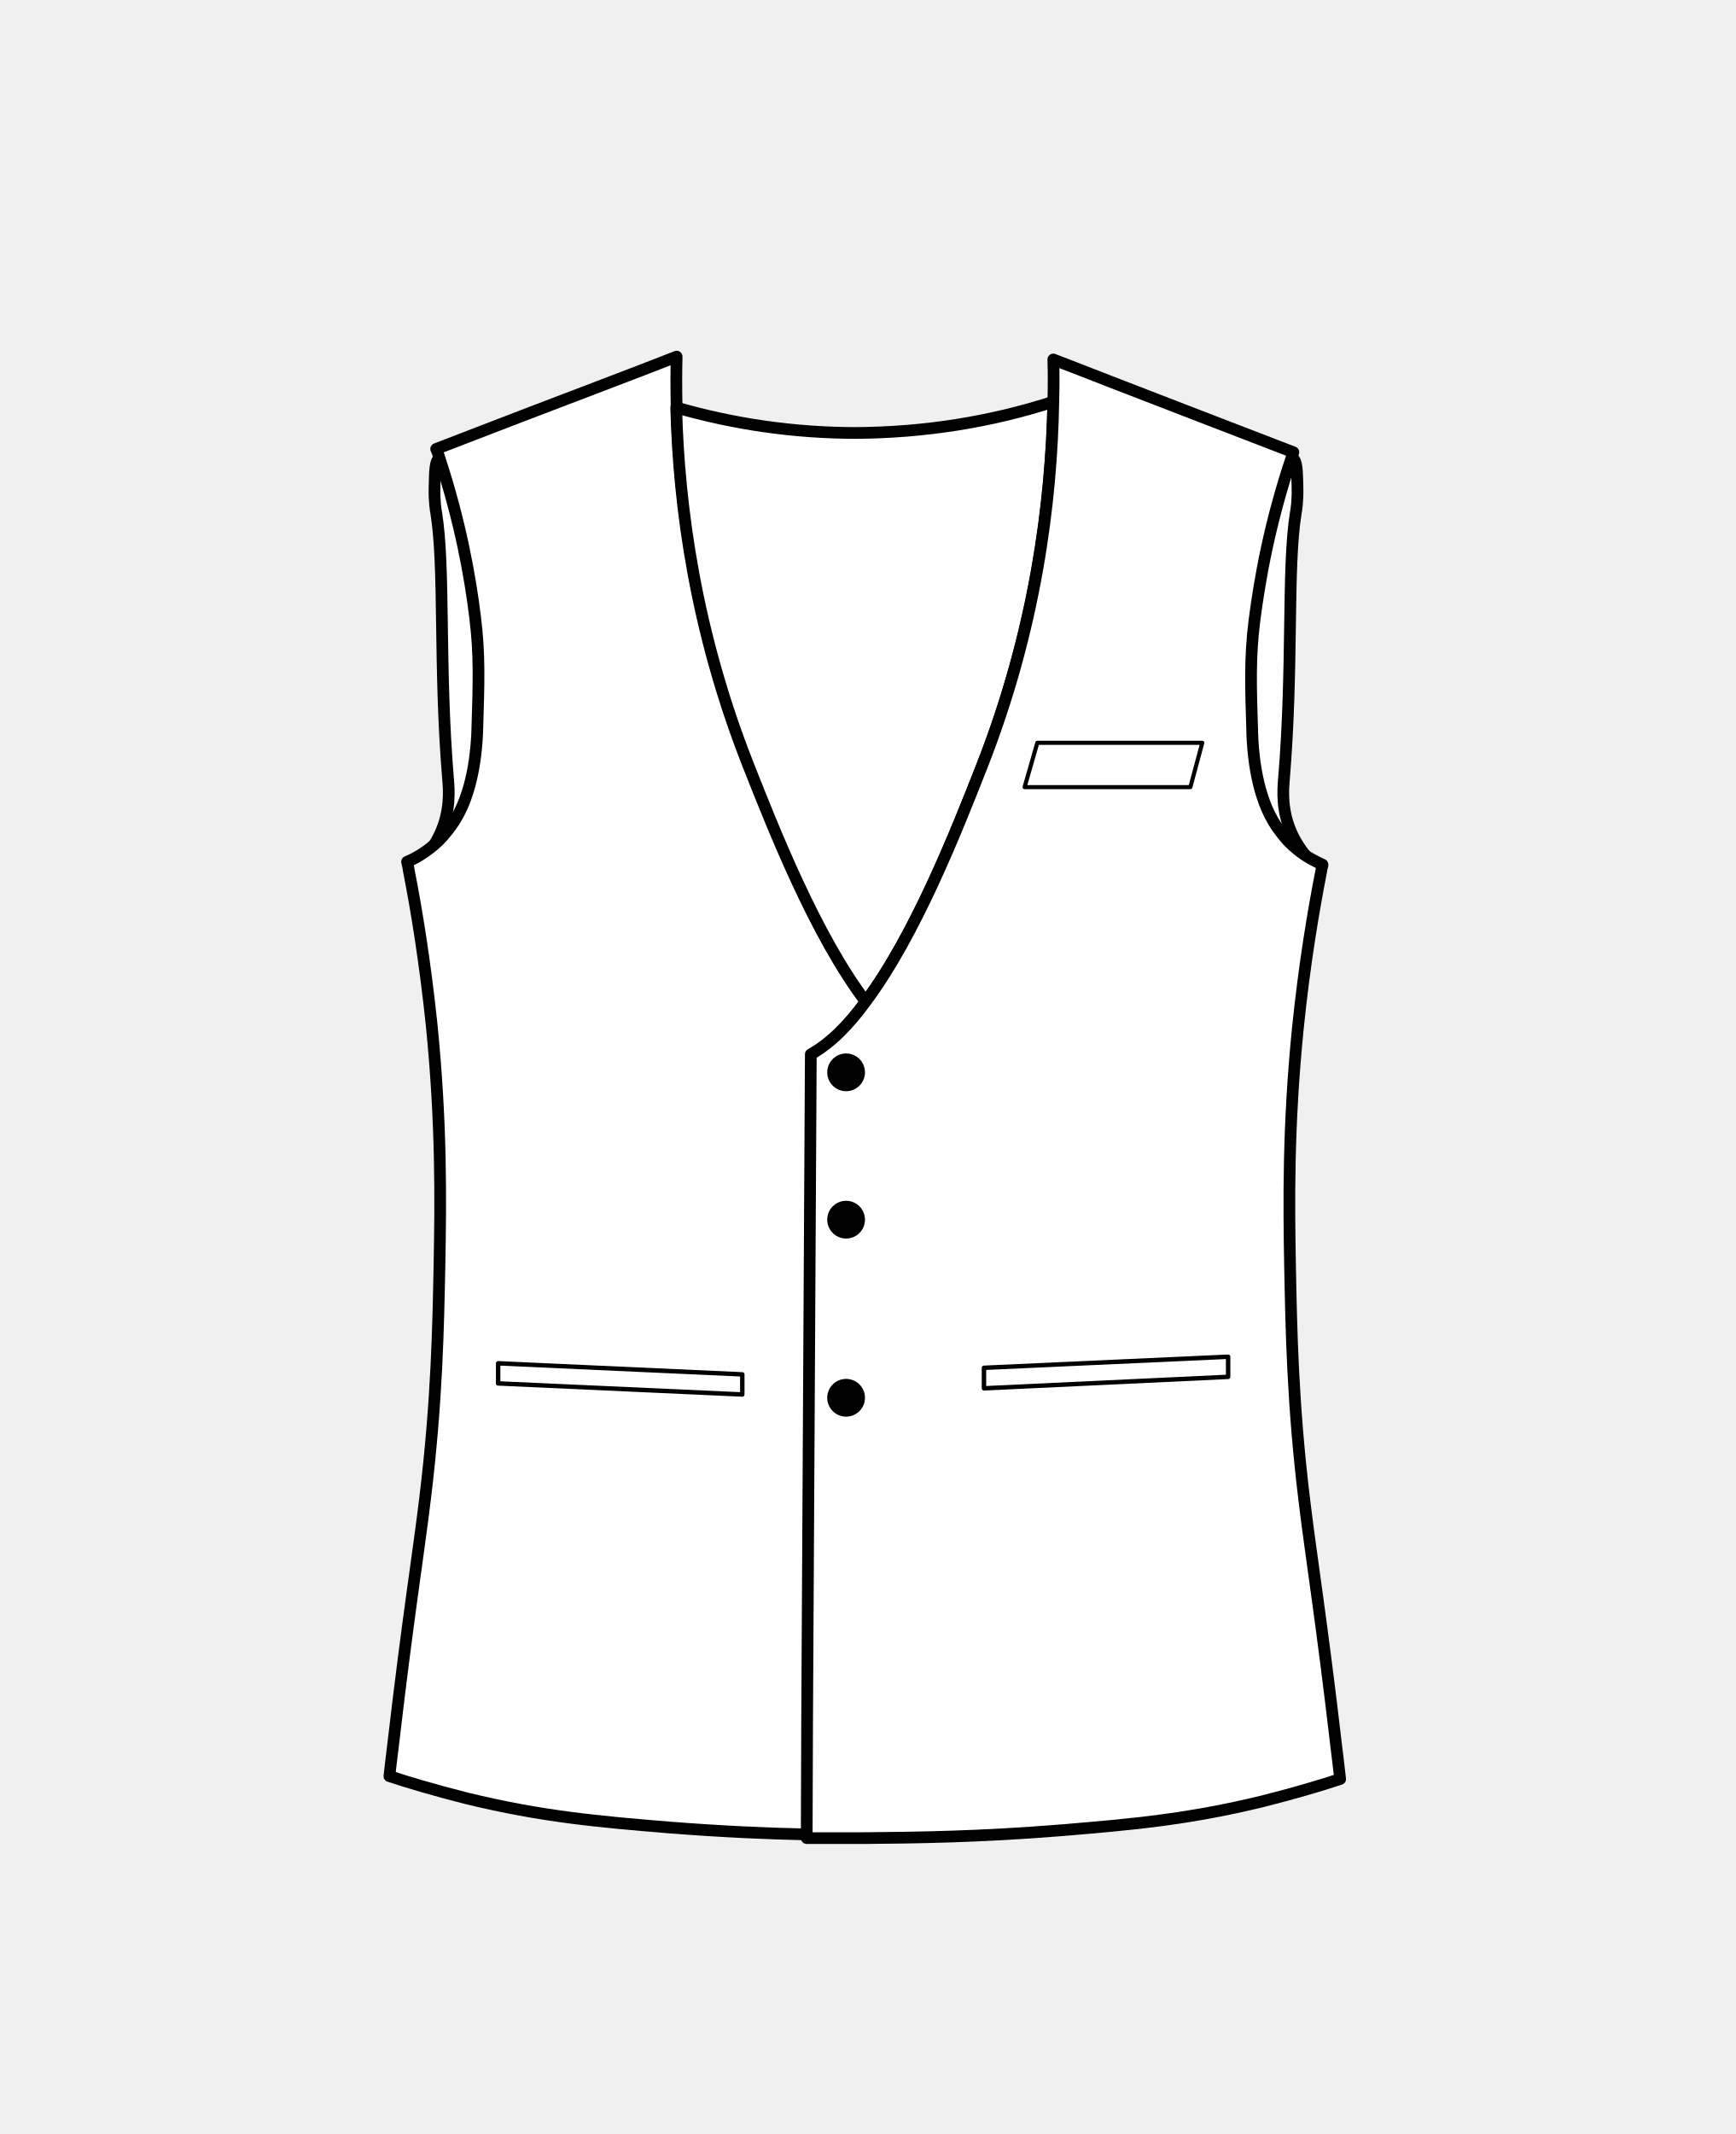
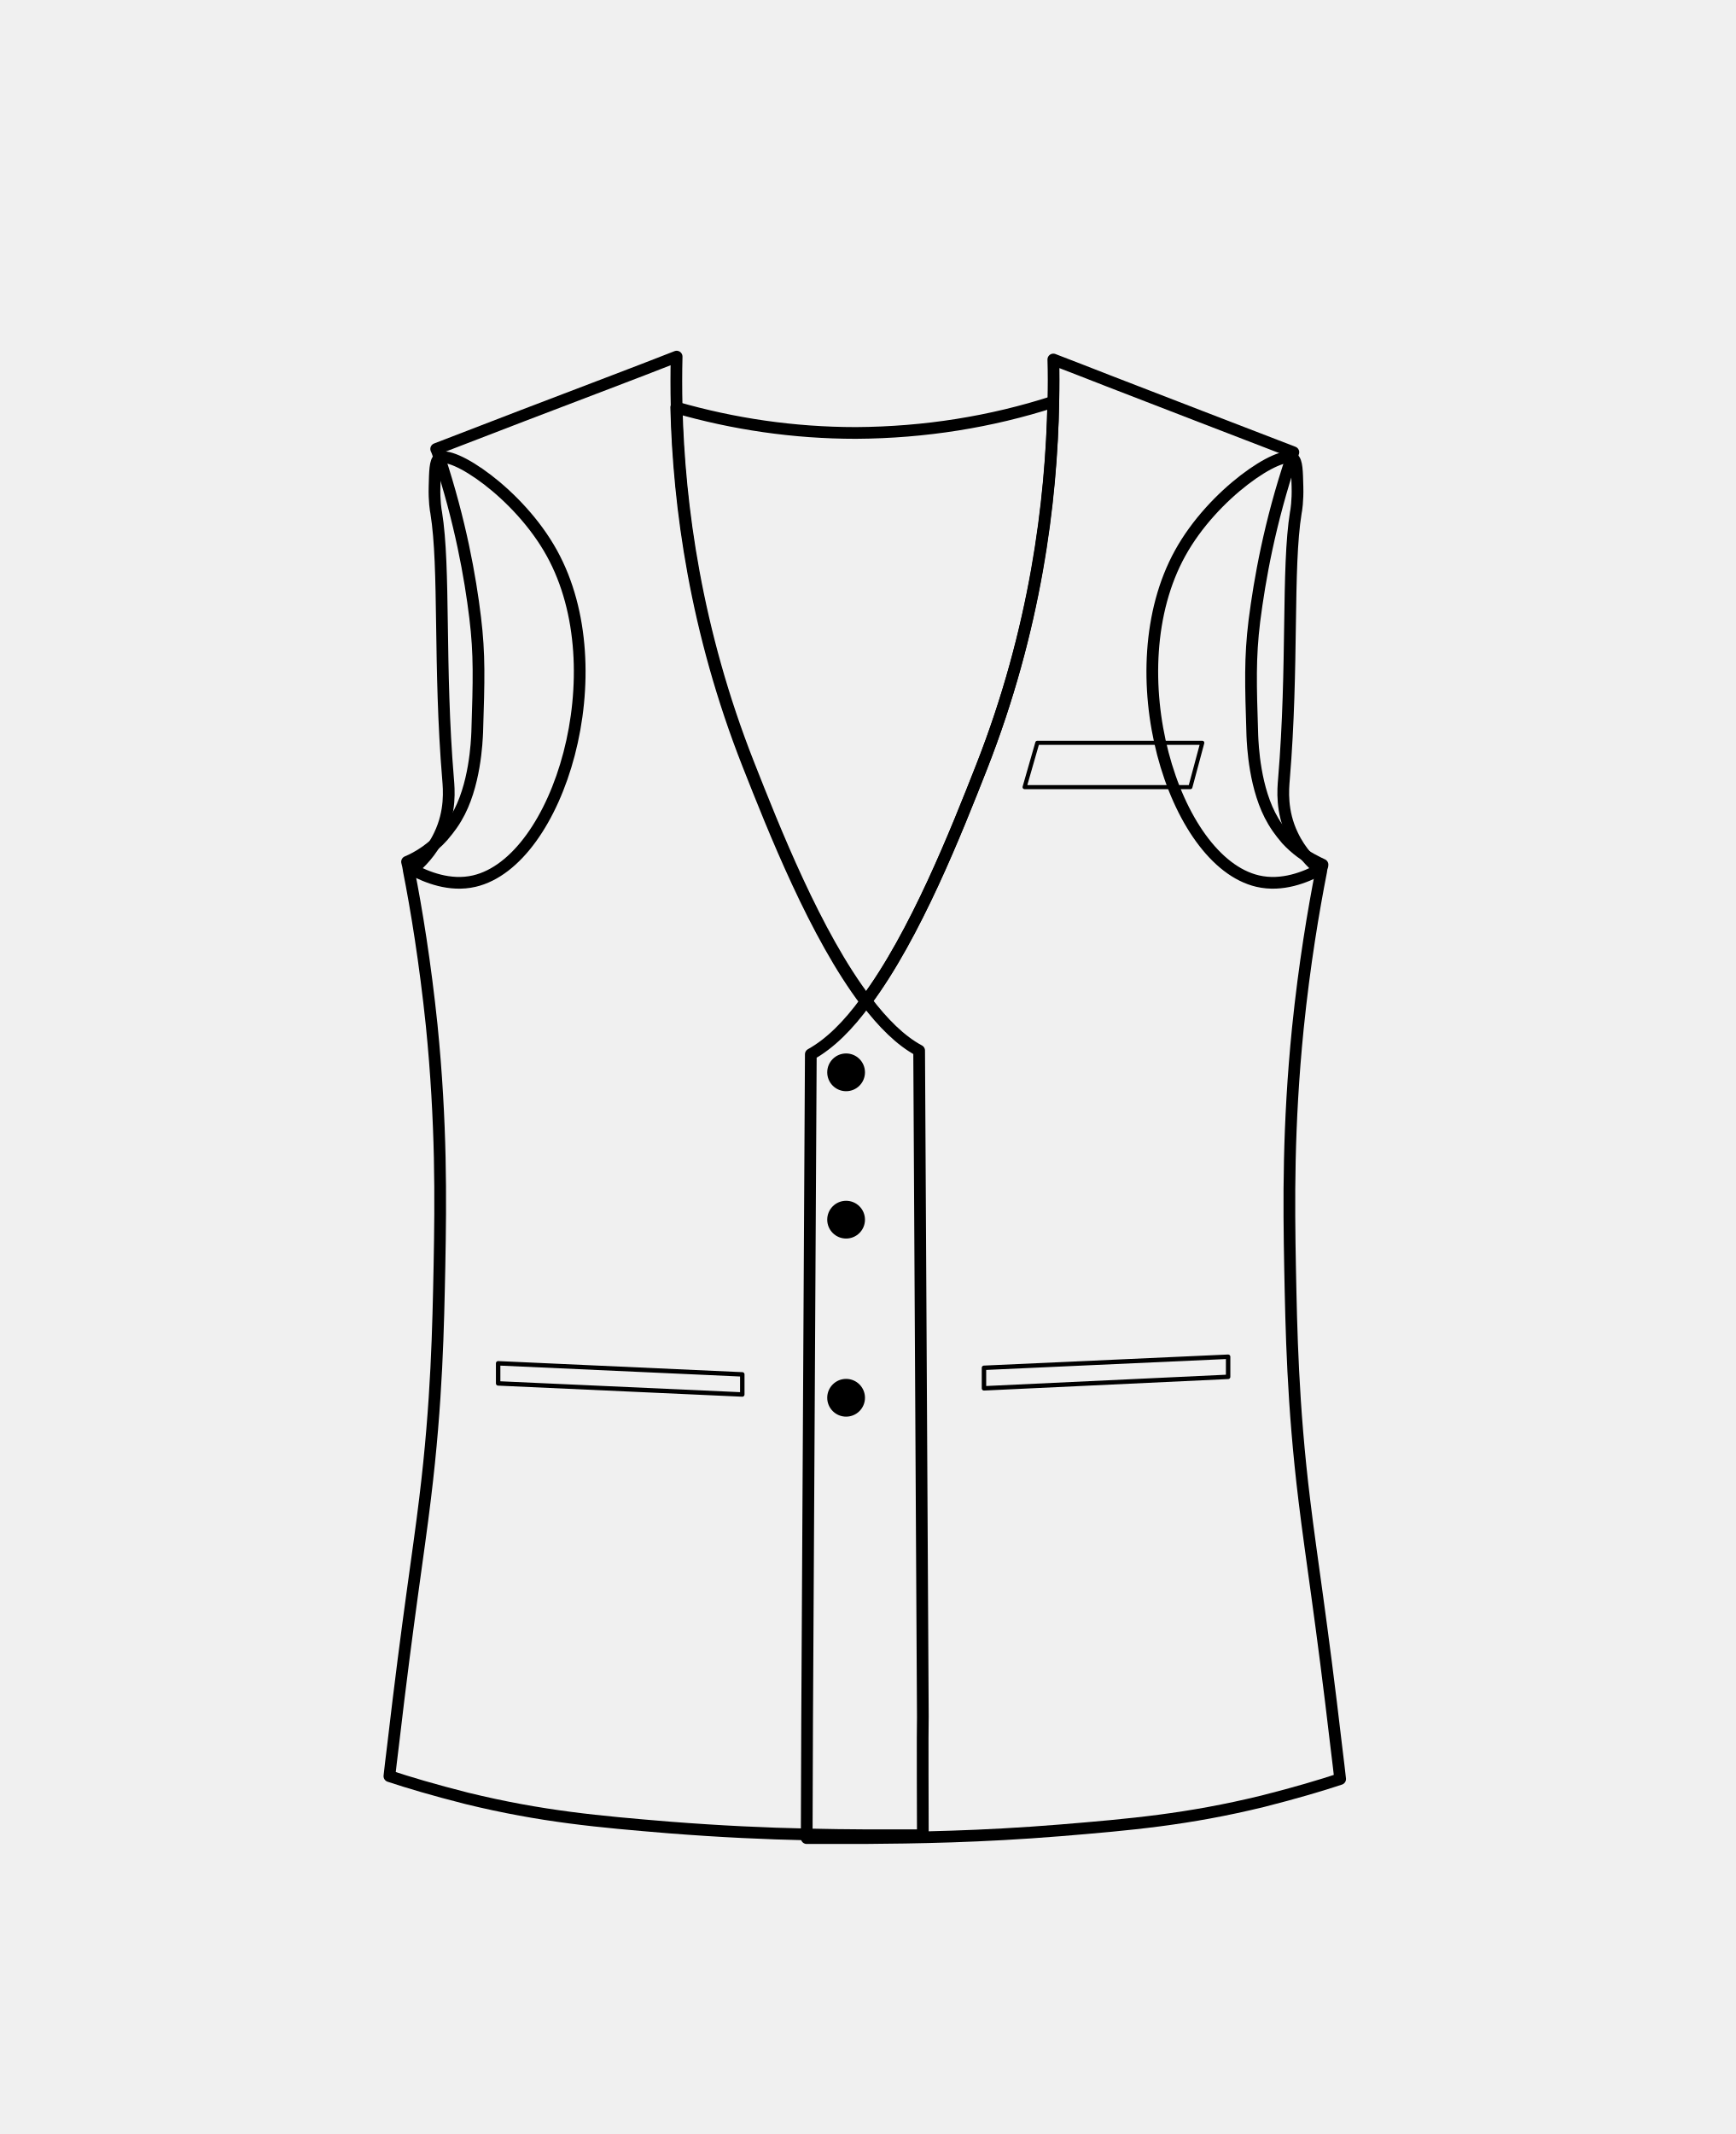
<svg xmlns="http://www.w3.org/2000/svg" version="1.1" id="Layer_1" x="0px" y="0px" viewBox="0 0 423 520" style="enable-background:new 0 0 423 520;" xml:space="preserve">
  <style type="text/css">
- 	.st0{fill:#FFFFFF;stroke:#000000;stroke-width:2.855;stroke-linecap:round;stroke-linejoin:round;stroke-miterlimit:10;}
- 	.st1{fill:#FFFFFF;stroke:#000000;stroke-width:1.083;stroke-linejoin:round;stroke-miterlimit:10;}
- 	.st2{fill:#FFFFFF;stroke:#000000;stroke-width:0.999;stroke-linejoin:round;stroke-miterlimit:10;}
+ 	.st0{fill:none;stroke:#000000;stroke-width:2.855;stroke-linecap:round;stroke-linejoin:round;stroke-miterlimit:10;}
+ 	.st1{fill:none;stroke:#000000;stroke-width:1.083;stroke-linejoin:round;stroke-miterlimit:10;}
+ 	.st2{fill:none;stroke:#000000;stroke-width:0.999;stroke-linejoin:round;stroke-miterlimit:10;}
</style>
  <path class="st0" d="M315.1,111.7c1,0.7,1,3.2,1.1,6.9c0.1,3.4-0.3,5.9-0.4,6.3c-2.2,13.5-0.6,37.5-2.9,65  c-0.2,2.4-0.7,7.8,2.1,13.6c2,4.2,4.8,6.9,6.6,8.4c-3.4,1.8-9.1,4.2-15.1,2.8c-20.6-4.8-34.7-51.3-18.9-79.9  C295.7,120.1,312.1,109.5,315.1,111.7z" />
  <path class="st0" d="M107,111.7c-1,0.7-1,3.2-1.1,6.9c-0.1,3.4,0.3,5.9,0.4,6.3c2.2,13.5,0.6,37.5,2.9,65c0.2,2.4,0.7,7.8-2.1,13.6  c-2,4.2-4.8,6.9-6.6,8.4c3.4,1.8,9.1,4.2,15.1,2.8c20.6-4.8,34.7-51.3,18.9-79.9C126.4,120.1,110,109.5,107,111.7z" />
  <path class="st0" d="M224.9,447.2H211c-4.4,0-9.2-0.1-14.4-0.2c-9.7-0.2-20.9-0.7-33.6-1.7c-16.9-1.4-30.9-2.6-49.3-7.1  c-7.9-2-14.3-3.9-18.8-5.4c0.2-1.8,0.5-4.4,0.9-7.6c3.7-31.7,6.1-46,7.8-60.1c2.9-23.7,3.2-42,3.5-56.7c0.3-16.2,0.5-34.6-1.9-58.6  c-1.6-15.3-3.7-28.2-5.6-37.8c0,0,0-0.1,0-0.1c-0.1-0.6-0.2-1.2-0.4-1.9c1.2-0.5,2.8-1.3,4.5-2.5c1.4-1,2.9-2.2,4.3-3.8  c0.2-0.3,1.8-2,3.2-4.4c4.6-7.7,5-18.7,5.1-20.9c0.4-12.6,0.6-18.9-0.5-27.9c-1.2-9.9-3.6-23.4-8.8-39.2c-0.2-0.6-0.4-1.3-0.7-1.9  c14-5.4,28-10.8,42-16.1c5.5-2.1,11-4.2,16.6-6.4c-0.1,3.9-0.1,7.9,0,12.2c0.6,24.1,4.7,54.5,17.5,87c6.2,15.7,16.4,41.7,28.7,57.8  c4.1,5.4,8.4,9.7,12.9,12.1c0.3,54.1,0.6,108.2,0.9,162.3C224.8,420.7,224.9,445,224.9,447.2z" />
  <path class="st0" d="M256.7,97.9c-0.5,24.4-4.4,55.6-17.5,89.1c-6.1,15.5-16.1,40.9-28.2,57.1c-12.3-16.2-22.5-42.1-28.7-57.8  c-12.8-32.5-16.9-62.9-17.5-87c13.9,4,28.6,6.2,43.8,6.2C225.4,105.4,241.5,102.8,256.7,97.9z" />
  <path class="st0" d="M326.6,433.5c-4.5,1.5-10.9,3.4-18.8,5.4c-18.4,4.5-32.4,5.7-49.3,7.1c-19.6,1.6-35.4,1.8-48,1.9h-13.9V447  c0-5,0.1-25.8,0.1-27.8c0.3-54.1,0.6-108.2,0.9-162.3c4.7-2.6,9.2-7.1,13.4-12.9c12.1-16.2,22.1-41.6,28.2-57.1  c13.2-33.5,17.1-64.7,17.5-89.1c0.1-3.6,0.1-7,0-10.2c4.5,1.7,9,3.5,13.4,5.2c15,5.8,30,11.6,45.1,17.4c-0.1,0.4-0.3,0.8-0.4,1.2  c-5.4,16.1-7.8,29.8-9.1,39.9c-1.1,9-0.9,15.3-0.5,27.9c0.1,2.2,0.5,13.2,5.1,20.9c1.4,2.4,3,4.1,3.2,4.4c2.3,2.5,4.8,4.2,6.8,5.2  c0.7,0.4,1.4,0.7,2,1c0,0.3-0.1,0.5-0.2,0.8c0,0.2-0.1,0.5-0.1,0.7c-1.9,9.7-4.1,22.7-5.7,38.3c-2.4,24-2.2,42.4-1.9,58.6  c0.3,14.7,0.6,33,3.5,56.7c1.7,14.1,4.1,28.4,7.8,60.1C326.1,429.1,326.4,431.7,326.6,433.5z" />
  <polygon class="st1" points="239.8,333.3 299.3,330.6 299.3,335.5 239.8,338.3 " />
  <polygon class="st1" points="180.9,334.9 121.4,332.2 121.4,337.1 180.9,339.8 " />
  <polygon class="st2" points="290.1,191.8 249.7,191.8 252.8,181 293,181 " />
  <circle cx="206.2" cy="261.3" r="4.6" />
  <circle cx="206.2" cy="297.2" r="4.6" />
  <circle cx="206.2" cy="340.6" r="4.6" />
</svg>
